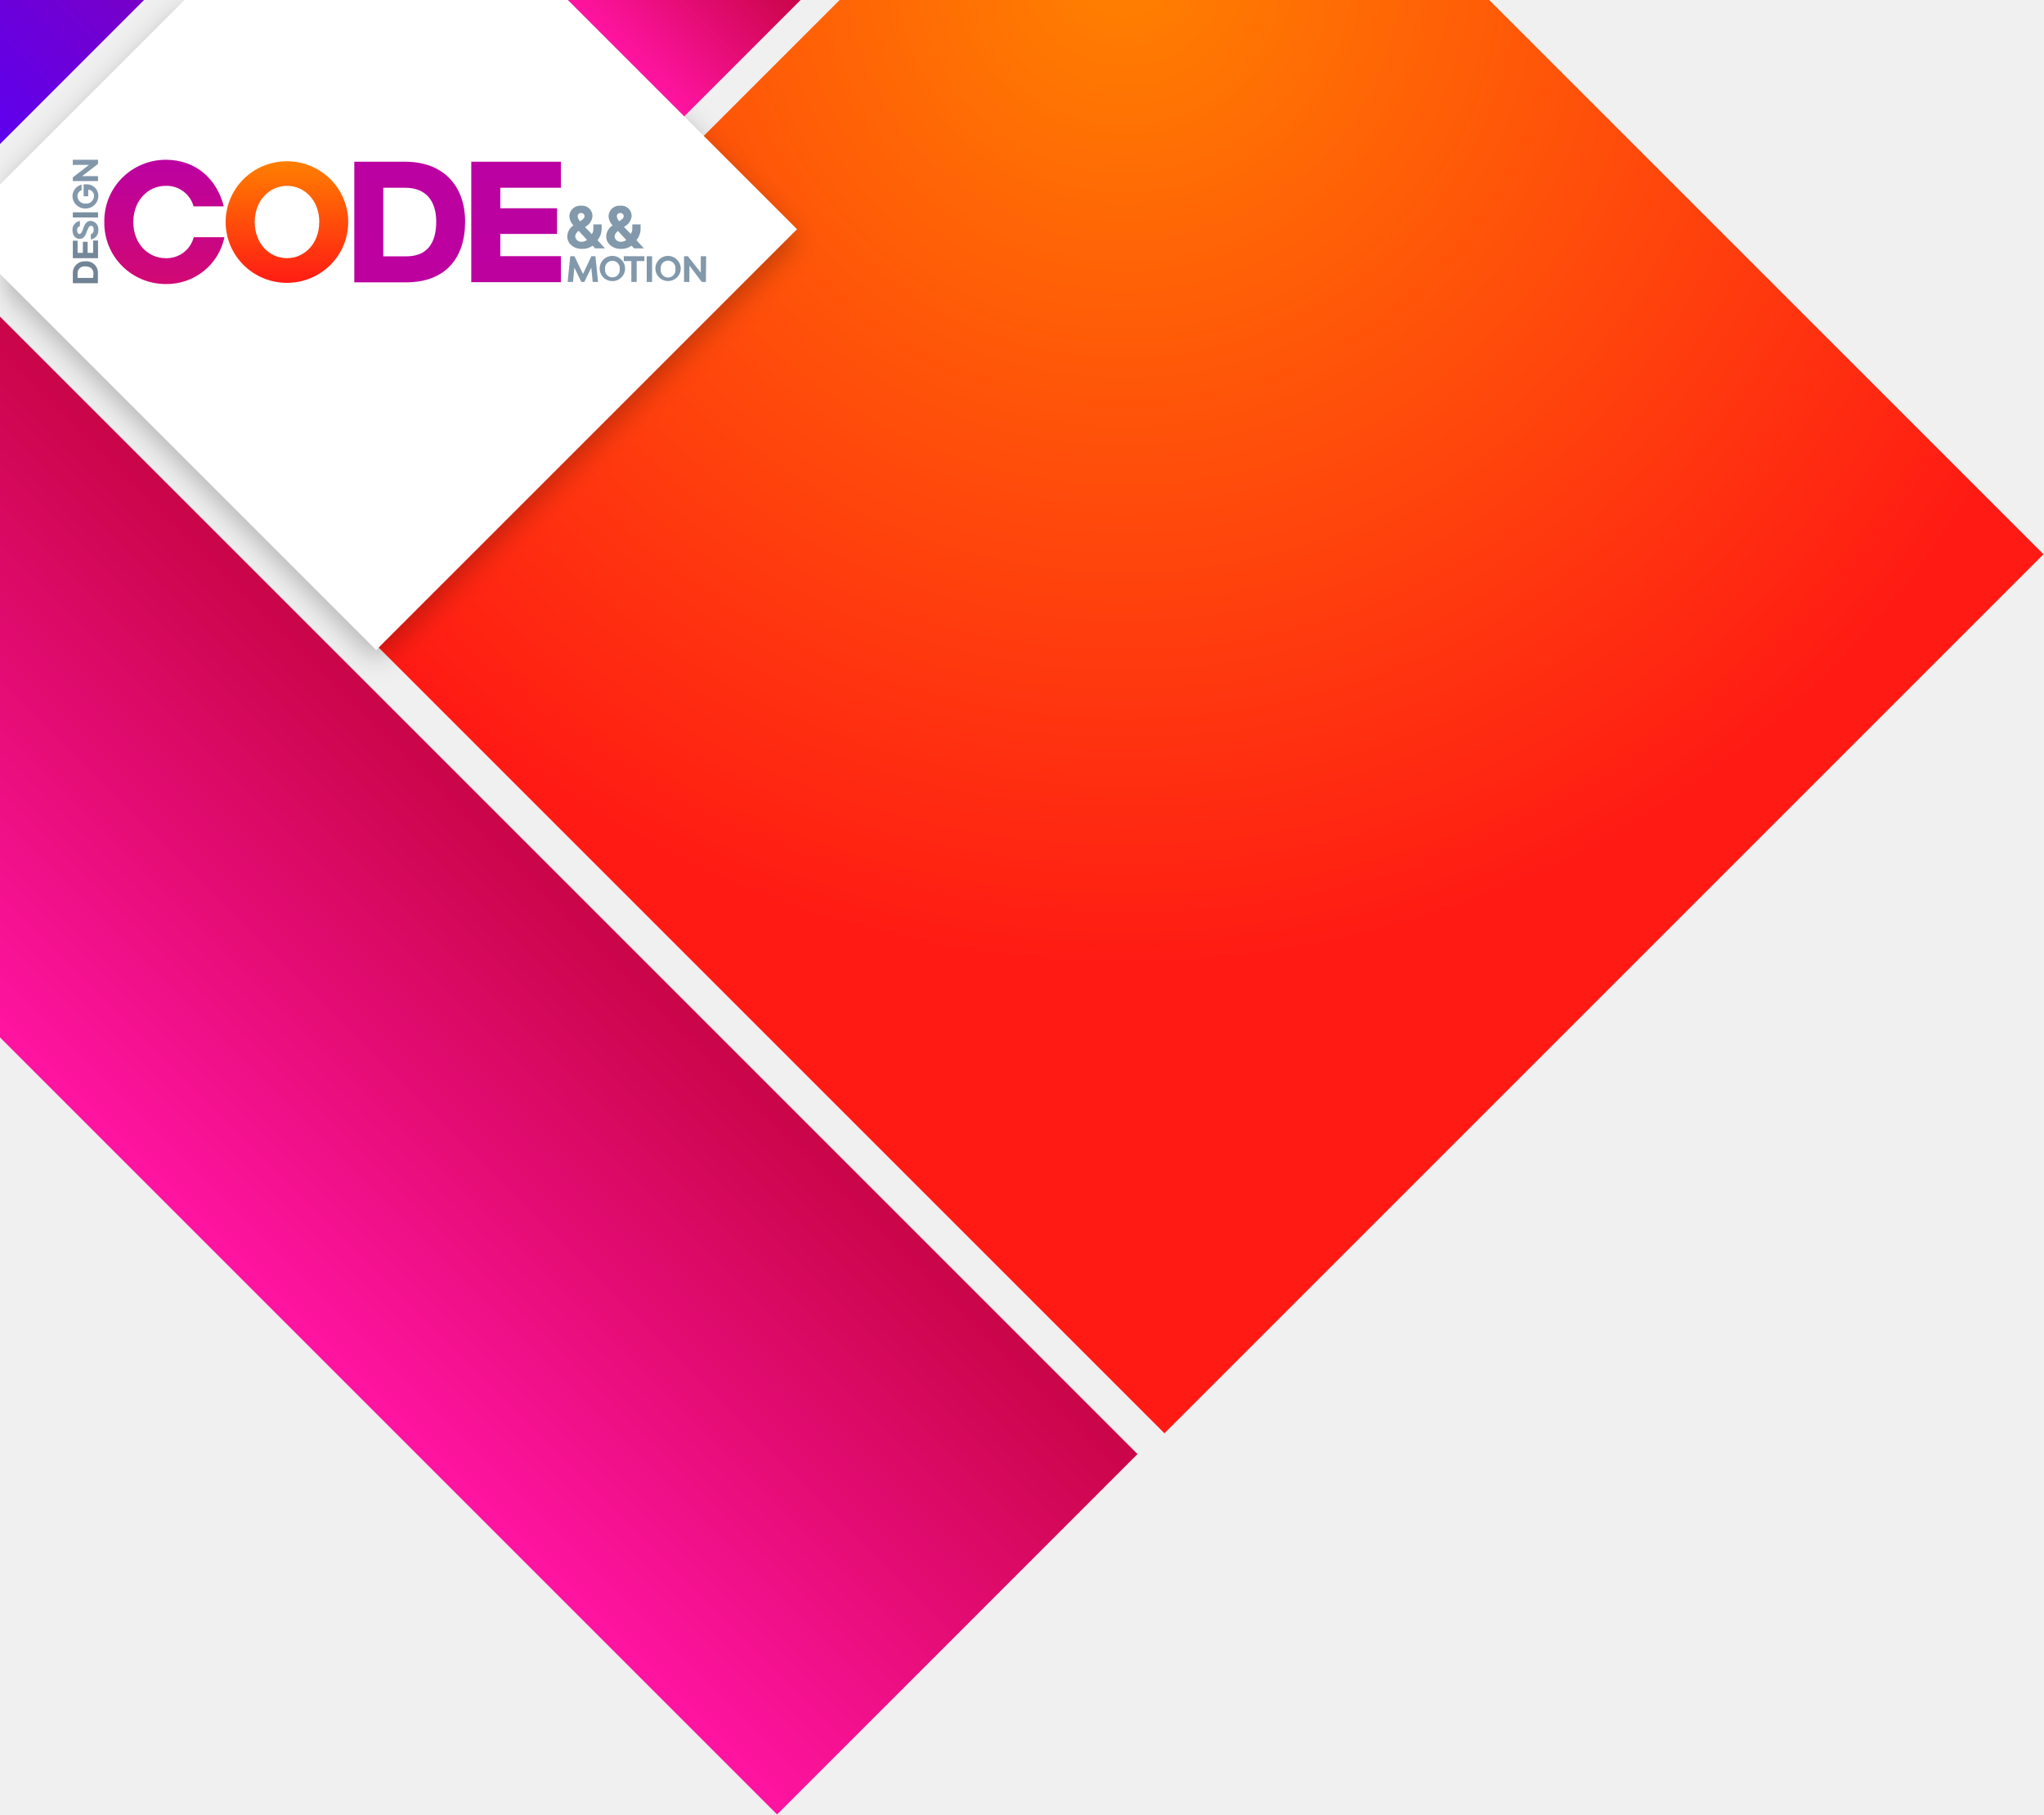
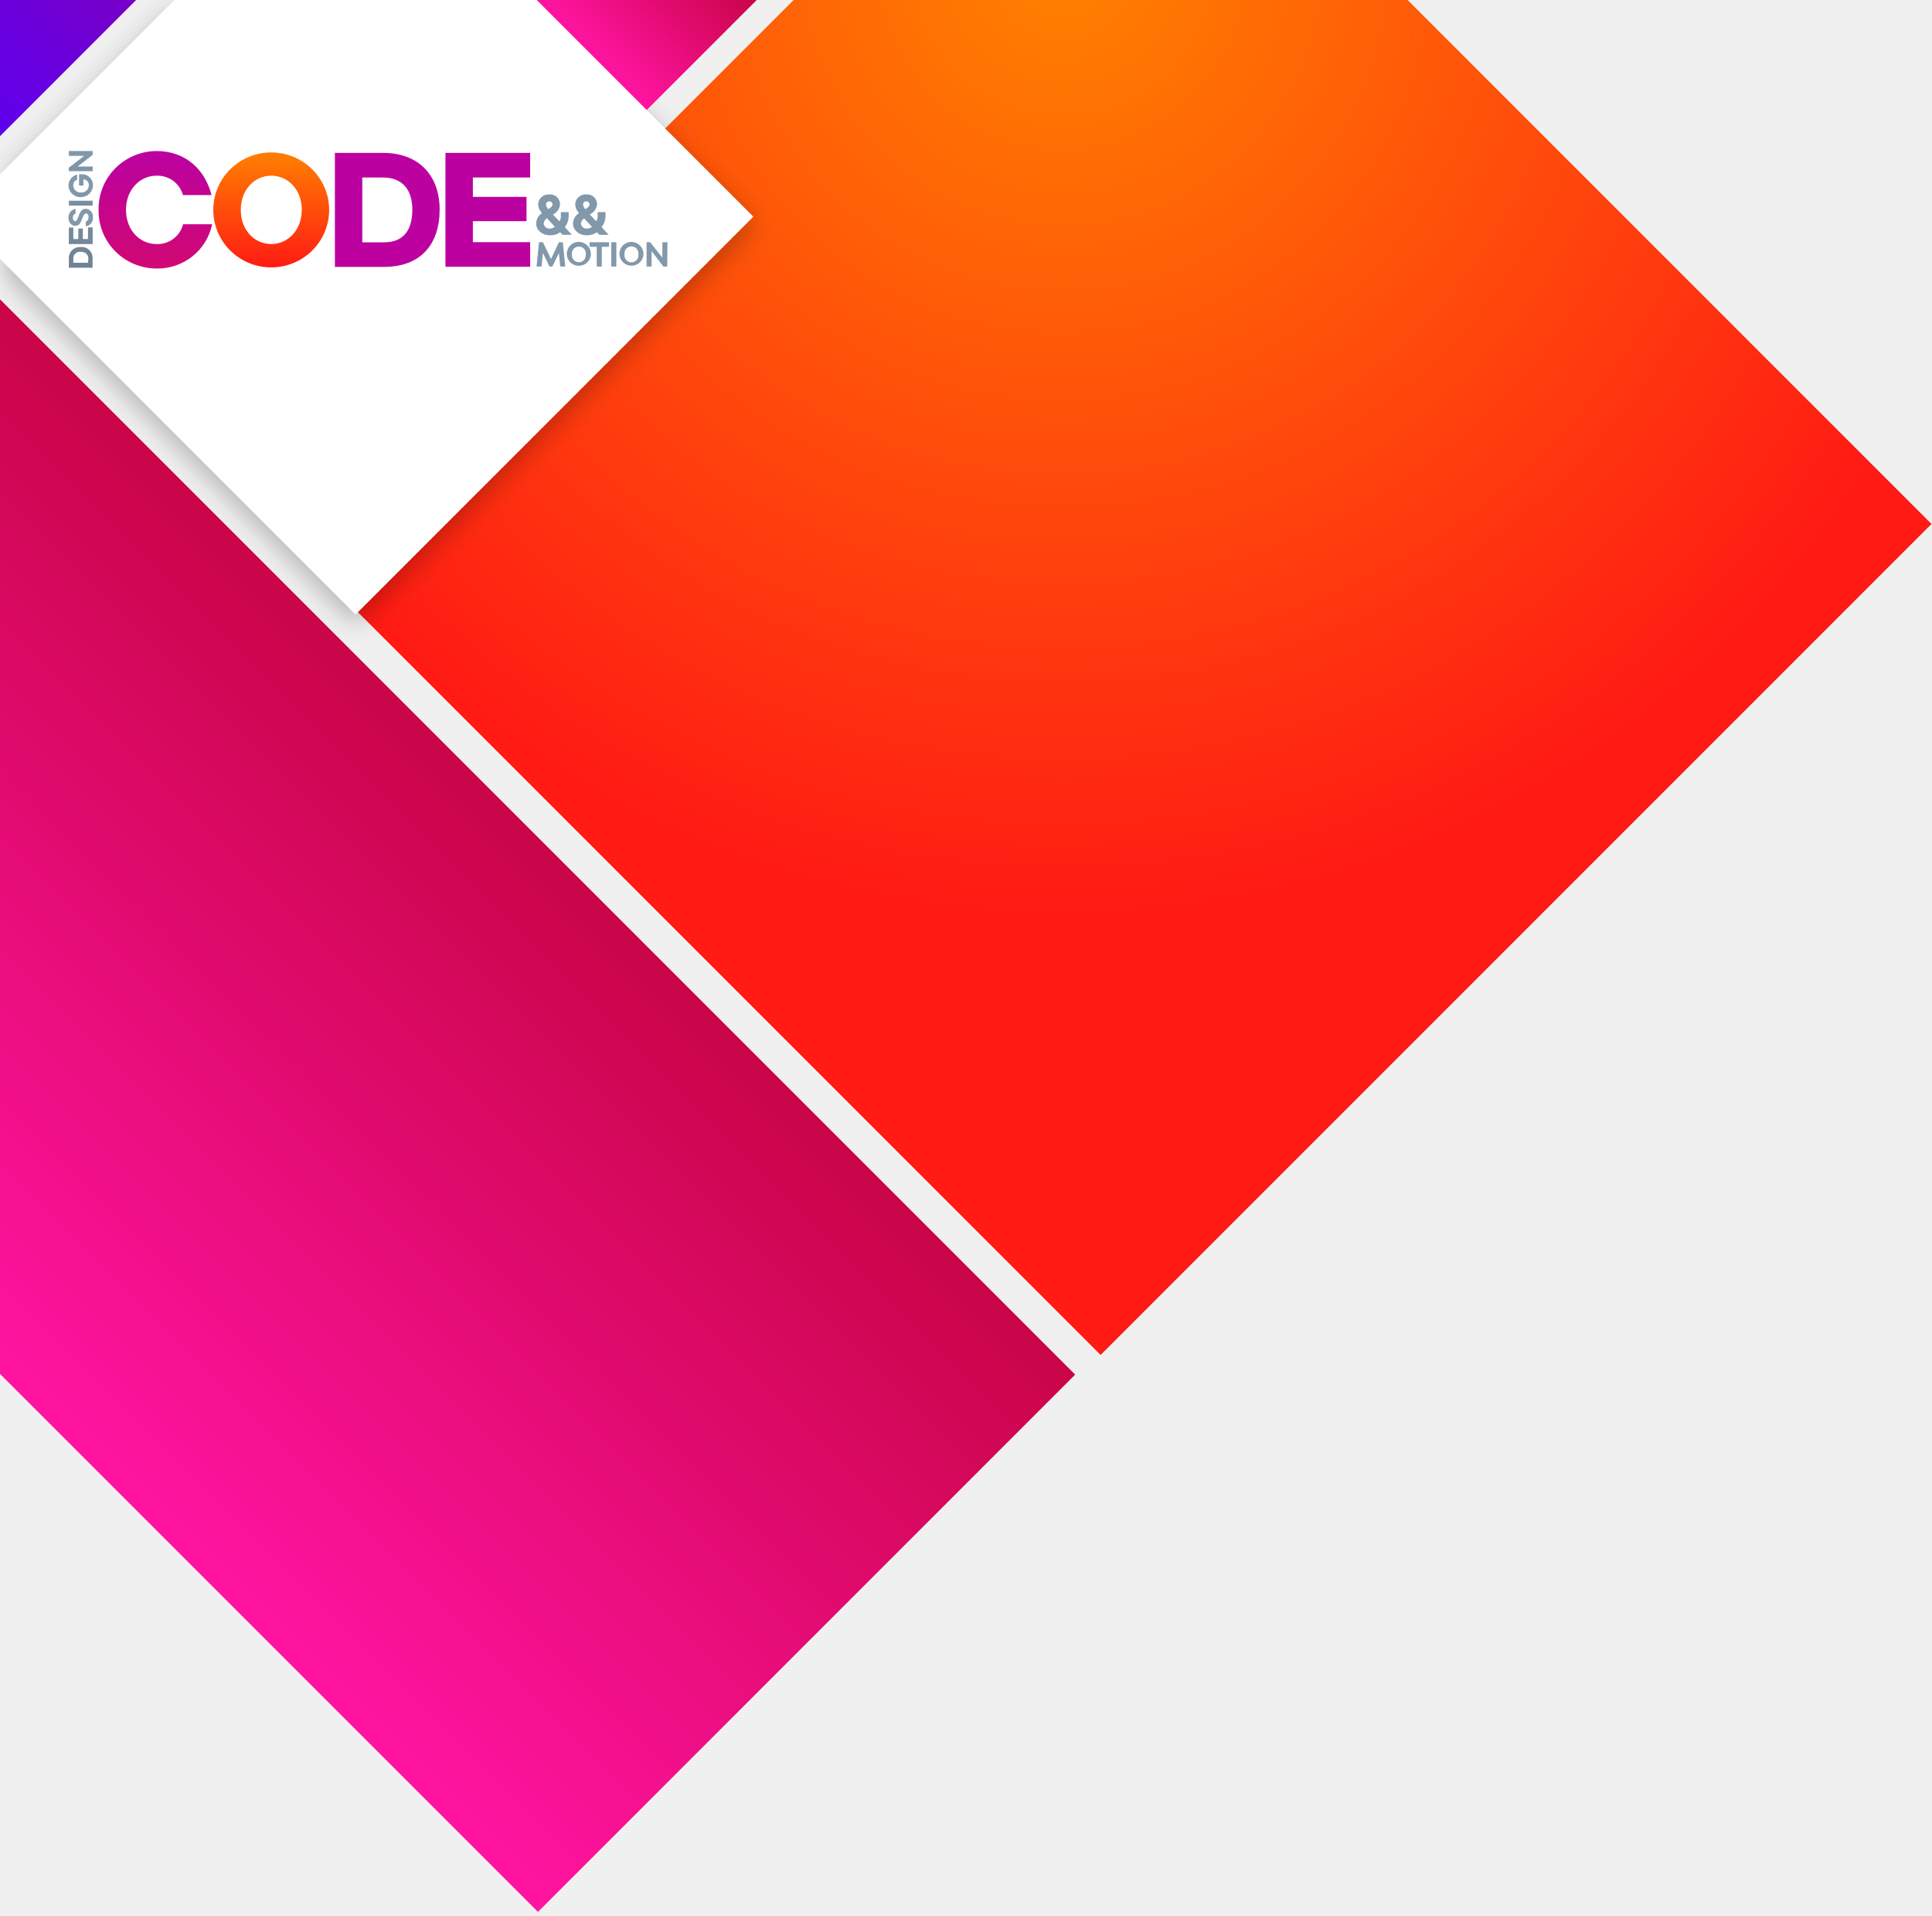
- <svg xmlns="http://www.w3.org/2000/svg" width="1758" height="1561" viewBox="0 0 1758 1561" fill="none">
-   <mask id="a" mask-type="alpha" maskUnits="userSpaceOnUse" x="0" y="0" width="1758" height="1561">
-     <path fill="#000" d="M0 0h1758v1561H0z" />
+ <svg xmlns="http://www.w3.org/2000/svg" width="1758" height="1743" viewBox="0 0 1758 1743" fill="none">
+   <mask id="a" mask-type="alpha" maskUnits="userSpaceOnUse" x="0" y="0" width="1758" height="1743">
+     <path d="M0 0h1758v1743H0V0z" fill="#000" />
  </mask>
  <g mask="url(#a)">
    <path transform="rotate(45 1001.5 -279.351)" fill="url(#paint0_radial)" d="M1001.5-279.351h1069.25v1069.25H1001.5z" />
    <g filter="url(#filter0_d)">
      <path fill="#fff" d="M323.544-164.818l361.962 361.962-361.962 361.963-361.962-361.963z" />
    </g>
    <path transform="rotate(45 588.49 -101.083)" fill="url(#paint1_linear)" d="M588.49-101.083h142.25v142.25H588.49z" />
-     <path transform="rotate(45 -437.649 -165.351)" fill="url(#paint2_linear)" d="M-437.649-165.351h2002.53v438.409h-2002.53z" />
+     <path transform="rotate(45 -437.649 -165.351)" fill="url(#paint2_linear)" d="M-437.649-165.351h2002.53v691.339h-2002.53z" />
    <path transform="rotate(45 -55.04 -545)" fill="url(#paint3_linear)" d="M-55.039-545h511.89v511.89h-511.89z" />
  </g>
  <g clip-path="url(#clip0)">
    <path d="M62.643 243.575v-8.219a9.87 9.87 0 01.62-4.157 9.934 9.934 0 012.294-3.533 10.037 10.037 0 013.56-2.277 10.1 10.1 0 014.19-.614 9.94 9.94 0 017.872 2.656 9.804 9.804 0 012.375 3.506 9.74 9.74 0 01.667 4.172v8.466H62.643zm17.775-8.43c-.32-4.163-2.987-6.032-7.004-6.032a5.946 5.946 0 00-2.57.219c-.83.26-1.591.7-2.23 1.286a5.857 5.857 0 00-1.464 2.107 5.813 5.813 0 00-.419 2.525v3.81h13.367l.32-3.915zM66.73 217.473h4.55v-9.523h4.088v9.523h4.729v-10.581h4.23v15.167H62.643v-15.026h4.088v10.44z" fill="url(#paint4_linear)" />
    <path d="M78.32 194.194c-1.707 0-2.489 2.116-3.555 4.691-1.28 3.739-2.489 6.561-6.506 6.561-2.915 0-5.936-2.505-5.936-7.619a7.545 7.545 0 011.723-5.111 7.655 7.655 0 014.711-2.684v4.409a3.234 3.234 0 00-1.885 1.307 3.192 3.192 0 00-.532 2.22c0 2.257.924 3.245 2.061 3.245 1.138 0 2.133-1.728 2.809-3.739 1.493-4.338 2.88-7.513 6.86-7.513a7.145 7.145 0 014.887 2.509 7.03 7.03 0 011.62 5.216 7.54 7.54 0 01-1.573 5.41 7.656 7.656 0 01-4.898 2.843v-4.55c1.778-.388 2.453-1.763 2.453-4.021 0-1.552-.462-3.174-2.24-3.174z" fill="url(#paint5_linear)" />
    <path d="M84.328 182.625v4.409H62.642v-4.409h21.684z" fill="url(#paint6_linear)" />
    <path d="M75.902 163.084v5.714h-3.981v-10.229h1.777a10.034 10.034 0 014.18.497 9.973 9.973 0 013.6 2.168 9.872 9.872 0 012.373 3.449 9.81 9.81 0 01.725 4.115 10.826 10.826 0 01-3.356 7.55 11 11 0 01-7.735 3.032 10.999 10.999 0 01-7.66-2.881 10.827 10.827 0 01-3.503-7.348 10.28 10.28 0 012.096-6.539 10.421 10.421 0 015.76-3.796v4.727a5.358 5.358 0 00-2.649 2.047 5.291 5.291 0 00-.905 3.208c.03.884.241 1.752.62 2.553a6.568 6.568 0 001.578 2.108 6.634 6.634 0 004.912 1.653 6.634 6.634 0 004.911-1.653 6.568 6.568 0 001.579-2.108 6.517 6.517 0 00.62-2.553 5.254 5.254 0 00-1.268-3.881 5.358 5.358 0 00-3.674-1.833z" fill="url(#paint7_linear)" />
    <path d="M84.328 137.406v3.527l-13.722 10.582h13.722v4.232H62.642v-3.174l13.9-10.758h-13.9v-4.409h21.684z" fill="url(#paint8_linear)" />
    <path d="M166.623 203.999h26.413c-2.351 11.535-8.705 21.886-17.954 29.252a50.95 50.95 0 01-32.667 11.064 53.185 53.185 0 01-20.388-4.116 52.84 52.84 0 01-17.204-11.609 52.362 52.362 0 01-11.353-17.299 52.05 52.05 0 01-3.74-20.307 52.192 52.192 0 013.706-20.361 52.523 52.523 0 0111.34-17.364 52.982 52.982 0 0117.215-11.675 53.32 53.32 0 0120.424-4.178c26.732 0 44.329 17.248 50.053 40.069h-25.987a23.908 23.908 0 00-8.941-12.972 24.234 24.234 0 00-15.125-4.664c-14.931 0-27.764 12.451-27.764 31.145s12.833 31.075 27.764 31.075a24.16 24.16 0 0015.332-4.769 23.835 23.835 0 008.876-13.291z" fill="url(#paint9_linear)" />
    <path d="M304.731 139.099h43.726c33.309 0 51.582 21.199 51.582 51.568 0 31.744-17.348 52.167-50.622 52.167h-44.686V139.099zm44.792 81.372c18.059 0 25.667-11.569 25.667-29.804 0-17.46-8.496-29.17-26.733-29.17h-18.806v58.974h19.872z" fill="url(#paint10_linear)" />
    <path d="M430.291 161.497v17.636H479.1v22.08h-48.809v19.117h52.115v22.363h-77.07V139.099h77.07v22.398h-52.115z" fill="url(#paint11_linear)" />
    <path d="M299.507 190.984a51.967 51.967 0 01-4.013 20.018 52.295 52.295 0 01-11.428 16.97 52.758 52.758 0 01-17.104 11.339 53.088 53.088 0 01-20.174 3.981 53.09 53.09 0 01-20.175-3.981 52.768 52.768 0 01-17.104-11.339 52.31 52.31 0 01-11.428-16.97 51.967 51.967 0 01-4.013-20.018 51.959 51.959 0 014.013-20.017 52.29 52.29 0 0111.428-16.97 52.736 52.736 0 0117.104-11.339 53.072 53.072 0 0120.175-3.982 53.07 53.07 0 0120.174 3.982 52.725 52.725 0 0117.104 11.339 52.273 52.273 0 0111.428 16.97 51.959 51.959 0 014.013 20.017zm-24.884 0c0-18.694-12.834-31.145-27.764-31.145-14.931 0-27.764 12.451-27.764 31.145s12.762 31.075 27.693 31.075c14.93 0 27.764-12.416 27.764-31.075h.071z" fill="url(#paint12_linear)" />
    <path d="M493.248 193.841a11.742 11.742 0 01-3.555-8.148 9.264 9.264 0 013.187-6.525 9.373 9.373 0 013.241-1.83 9.41 9.41 0 013.704-.427 8.97 8.97 0 016.925 2.358 8.84 8.84 0 012.133 3.054 8.788 8.788 0 01.682 3.653 11.307 11.307 0 01-1.985 5.465 11.424 11.424 0 01-4.449 3.776l5.866 6.172a7.573 7.573 0 001.35-4.338v-4.056h7.11v4.056a15.547 15.547 0 01-3.555 9.523l6.435 7.055h-8.461l-2.133-2.293a15.155 15.155 0 01-9.207 2.751c-7.465 0-12.62-4.903-12.62-10.581a11.424 11.424 0 011.424-5.508 11.53 11.53 0 013.908-4.157zm11.589 12.451l-7.109-7.724a6.248 6.248 0 00-2.098 2.055 6.213 6.213 0 00-.924 2.777 5.104 5.104 0 001.84 3.394 5.182 5.182 0 003.706 1.156 7.679 7.679 0 004.585-1.517v-.141zm-5.901-15.978c1.991-1.305 3.804-2.575 3.804-4.233a2.733 2.733 0 00-.772-2.05 2.799 2.799 0 00-2.036-.842 2.898 2.898 0 00-2.101.646 2.852 2.852 0 00-1.028 1.929 7.031 7.031 0 002.133 4.55z" fill="url(#paint13_linear)" />
    <path d="M526.949 193.841a11.737 11.737 0 01-3.555-8.148 9.22 9.22 0 01.924-3.584 9.282 9.282 0 012.263-2.941 9.355 9.355 0 013.241-1.83 9.41 9.41 0 013.704-.427 8.965 8.965 0 016.925 2.358 8.84 8.84 0 012.133 3.054 8.788 8.788 0 01.682 3.653 11.303 11.303 0 01-2.11 5.423 11.432 11.432 0 01-4.538 3.677l5.866 6.172a7.581 7.581 0 001.351-4.338v-3.915h7.11v4.056a15.56 15.56 0 01-3.555 9.523l6.434 7.055h-8.461l-2.133-2.293a15.153 15.153 0 01-9.207 2.751c-7.465 0-12.62-4.903-12.62-10.581a11.427 11.427 0 011.517-5.542 11.541 11.541 0 014.029-4.123zm11.731 12.592l-7.11-7.724a6.254 6.254 0 00-2.097 2.055 6.2 6.2 0 00-.924 2.777 5.103 5.103 0 001.832 3.253 5.184 5.184 0 003.571 1.156 7.685 7.685 0 004.728-1.517zm-6.043-16.119c1.991-1.305 3.804-2.575 3.804-4.233a2.733 2.733 0 00-.773-2.05 2.792 2.792 0 00-2.036-.842 2.896 2.896 0 00-2.1.646 2.852 2.852 0 00-1.028 1.929 7.031 7.031 0 002.133 4.55z" fill="url(#paint14_linear)" />
    <path d="M508.57 220.401h3.555l2.239 22.115h-4.585l-1.209-12.345-6.008 12.345h-2.56l-6.007-12.345-1.173 12.345H488.2l2.275-22.115h3.555l7.394 15.237 7.146-15.237z" fill="url(#paint15_linear)" />
    <path d="M537.649 231.441a10.819 10.819 0 01-2.085 5.899 10.946 10.946 0 01-5.016 3.782 11.03 11.03 0 01-6.286.414 10.986 10.986 0 01-5.476-3.092 10.832 10.832 0 01-2.851-5.574 10.783 10.783 0 01.716-6.211 10.886 10.886 0 014.046-4.79 11.013 11.013 0 016.038-1.786c1.469.032 2.917.352 4.262.941a11.144 11.144 0 013.572 2.49 11.046 11.046 0 013.08 7.927zm-17.242 0a6.263 6.263 0 00.223 2.655 6.31 6.31 0 001.306 2.327 6.396 6.396 0 007.406 1.585 6.363 6.363 0 002.157-1.585 6.279 6.279 0 001.528-4.982 6.279 6.279 0 00-1.528-4.982 6.376 6.376 0 00-4.782-2.147 6.396 6.396 0 00-4.781 2.147 6.31 6.31 0 00-1.306 2.327 6.263 6.263 0 00-.223 2.655z" fill="url(#paint16_linear)" />
    <path d="M554.179 224.563h-6.577v17.953h-4.585v-17.953h-6.541v-4.162h17.774l-.071 4.162z" fill="url(#paint17_linear)" />
    <path d="M560.828 242.516h-4.586v-22.115h4.586v22.115z" fill="url(#paint18_linear)" />
    <path d="M585.499 231.441a10.78 10.78 0 01-2.093 5.865c-1.261 1.71-3 3.015-5.001 3.754a10.99 10.99 0 01-6.257.404 10.943 10.943 0 01-5.449-3.08 10.794 10.794 0 01-2.84-5.547 10.75 10.75 0 01.704-6.182 10.856 10.856 0 014.018-4.777 10.98 10.98 0 016.004-1.795c1.469.033 2.917.352 4.262.941a11.144 11.144 0 013.572 2.49 11.046 11.046 0 013.08 7.927zm-17.206 0a6.266 6.266 0 001.469 5.059 6.35 6.35 0 002.17 1.621 6.4 6.4 0 007.476-1.621 6.266 6.266 0 001.469-5.059 6.267 6.267 0 00-1.469-5.059 6.35 6.35 0 00-2.17-1.621 6.4 6.4 0 00-7.476 1.621 6.267 6.267 0 00-1.469 5.059z" fill="url(#paint19_linear)" />
    <path d="M607.147 242.516h-3.555l-10.664-14.108v14.108h-4.586v-22.115h3.306l11.091 14.109v-14.109h4.586l-.178 22.115z" fill="url(#paint20_linear)" />
  </g>
  <defs>
    <linearGradient id="paint1_linear" x1="659.615" y1="-145.482" x2="659.615" y2="40.992" gradientUnits="userSpaceOnUse">
      <stop stop-color="#B9002C" />
      <stop offset="1" stop-color="#FF14A1" />
    </linearGradient>
-     <linearGradient id="paint2_linear" x1="563.614" y1="-302.185" x2="563.614" y2="272.519" gradientUnits="userSpaceOnUse">
+     <linearGradient id="paint2_linear" x1="563.614" y1="-381.128" x2="563.614" y2="525.137" gradientUnits="userSpaceOnUse">
      <stop stop-color="#B9002C" />
      <stop offset="1" stop-color="#FF14A1" />
    </linearGradient>
    <linearGradient id="paint3_linear" x1="200.725" y1="-1192.06" x2="200.725" y2="-33.74" gradientUnits="userSpaceOnUse">
      <stop stop-color="red" />
      <stop offset="1" stop-color="#5200FF" />
    </linearGradient>
    <linearGradient id="paint4_linear" x1="73.485" y1="242.587" x2="73.485" y2="137.23" gradientUnits="userSpaceOnUse">
      <stop stop-color="#708394" />
      <stop offset="1" stop-color="#8298AB" />
    </linearGradient>
    <linearGradient id="paint5_linear" x1="132.109" y1="666.43" x2="132.109" y2="189.162" gradientUnits="userSpaceOnUse">
      <stop stop-color="#708394" />
      <stop offset="1" stop-color="#8298AB" />
    </linearGradient>
    <linearGradient id="paint6_linear" x1="73.485" y1="242.587" x2="73.485" y2="137.23" gradientUnits="userSpaceOnUse">
      <stop stop-color="#708394" />
      <stop offset="1" stop-color="#8298AB" />
    </linearGradient>
    <linearGradient id="paint7_linear" x1="132.012" y1="780.46" x2="132.012" y2="157.483" gradientUnits="userSpaceOnUse">
      <stop stop-color="#708394" />
      <stop offset="1" stop-color="#8298AB" />
    </linearGradient>
    <linearGradient id="paint8_linear" x1="73.485" y1="242.587" x2="73.485" y2="137.23" gradientUnits="userSpaceOnUse">
      <stop stop-color="#708394" />
      <stop offset="1" stop-color="#8298AB" />
    </linearGradient>
    <linearGradient id="paint9_linear" x1="141.384" y1="127.354" x2="141.384" y2="469.033" gradientUnits="userSpaceOnUse">
      <stop stop-color="#B900A5" />
      <stop offset="1" stop-color="#FF1A14" />
    </linearGradient>
    <linearGradient id="paint10_linear" x1="8082.75" y1="-156.545" x2="8082.75" y2="9892.23" gradientUnits="userSpaceOnUse">
      <stop stop-color="#B900A5" />
      <stop offset="1" stop-color="#FF1A14" />
    </linearGradient>
    <linearGradient id="paint11_linear" x1="8677.31" y1="-156.143" x2="8677.31" y2="9878.97" gradientUnits="userSpaceOnUse">
      <stop stop-color="#B900A5" />
      <stop offset="1" stop-color="#FF1A14" />
    </linearGradient>
    <linearGradient id="paint12_linear" x1="246.788" y1="135.607" x2="246.788" y2="244.985" gradientUnits="userSpaceOnUse">
      <stop stop-color="#FF8200" />
      <stop offset="1" stop-color="#FF1A14" />
    </linearGradient>
    <linearGradient id="paint13_linear" x1="4514.58" y1="1274.55" x2="4514.58" y2="603.436" gradientUnits="userSpaceOnUse">
      <stop stop-color="#708394" />
      <stop offset="1" stop-color="#8298AB" />
    </linearGradient>
    <linearGradient id="paint14_linear" x1="4855.41" y1="1274.55" x2="4855.41" y2="603.436" gradientUnits="userSpaceOnUse">
      <stop stop-color="#708394" />
      <stop offset="1" stop-color="#8298AB" />
    </linearGradient>
    <linearGradient id="paint15_linear" x1="3717.9" y1="872.587" x2="3717.9" y2="473.844" gradientUnits="userSpaceOnUse">
      <stop stop-color="#708394" />
      <stop offset="1" stop-color="#8298AB" />
    </linearGradient>
    <linearGradient id="paint16_linear" x1="3375.55" y1="860.827" x2="3375.55" y2="469.081" gradientUnits="userSpaceOnUse">
      <stop stop-color="#708394" />
      <stop offset="1" stop-color="#8298AB" />
    </linearGradient>
    <linearGradient id="paint17_linear" x1="2951.51" y1="872.587" x2="2951.51" y2="473.844" gradientUnits="userSpaceOnUse">
      <stop stop-color="#708394" />
      <stop offset="1" stop-color="#8298AB" />
    </linearGradient>
    <linearGradient id="paint18_linear" x1="1196.38" y1="872.587" x2="1196.38" y2="473.844" gradientUnits="userSpaceOnUse">
      <stop stop-color="#708394" />
      <stop offset="1" stop-color="#8298AB" />
    </linearGradient>
    <linearGradient id="paint19_linear" x1="3707.63" y1="858.746" x2="3707.63" y2="468.272" gradientUnits="userSpaceOnUse">
      <stop stop-color="#708394" />
      <stop offset="1" stop-color="#8298AB" />
    </linearGradient>
    <linearGradient id="paint20_linear" x1="3447.02" y1="872.587" x2="3447.02" y2="473.844" gradientUnits="userSpaceOnUse">
      <stop stop-color="#708394" />
      <stop offset="1" stop-color="#8298AB" />
    </linearGradient>
    <radialGradient id="paint0_radial" cx="0" cy="0" r="1" gradientUnits="userSpaceOnUse" gradientTransform="rotate(24.09 769.837 2680.596) scale(1288.88)">
      <stop stop-color="#FF8200" />
      <stop offset=".67" stop-color="#FF1A14" />
    </radialGradient>
    <clipPath id="clip0">
      <path fill="#fff" d="M62.323 137.406h544.826v106.909H62.323z" />
    </clipPath>
    <filter id="filter0_d" x="-61.033" y="-179.209" width="769.155" height="769.155" filterUnits="userSpaceOnUse" color-interpolation-filters="sRGB">
      <feFlood flood-opacity="0" result="BackgroundImageFix" />
      <feColorMatrix in="SourceAlpha" type="matrix" values="0 0 0 0 0 0 0 0 0 0 0 0 0 0 0 0 0 0 127 0" />
      <feOffset dy="8.224" />
      <feGaussianBlur stdDeviation="11.308" />
      <feColorMatrix type="matrix" values="0 0 0 0 0 0 0 0 0 0 0 0 0 0 0 0 0 0 0.25 0" />
      <feBlend mode="normal" in2="BackgroundImageFix" result="effect1_dropShadow" />
      <feBlend mode="normal" in="SourceGraphic" in2="effect1_dropShadow" result="shape" />
    </filter>
  </defs>
</svg>
